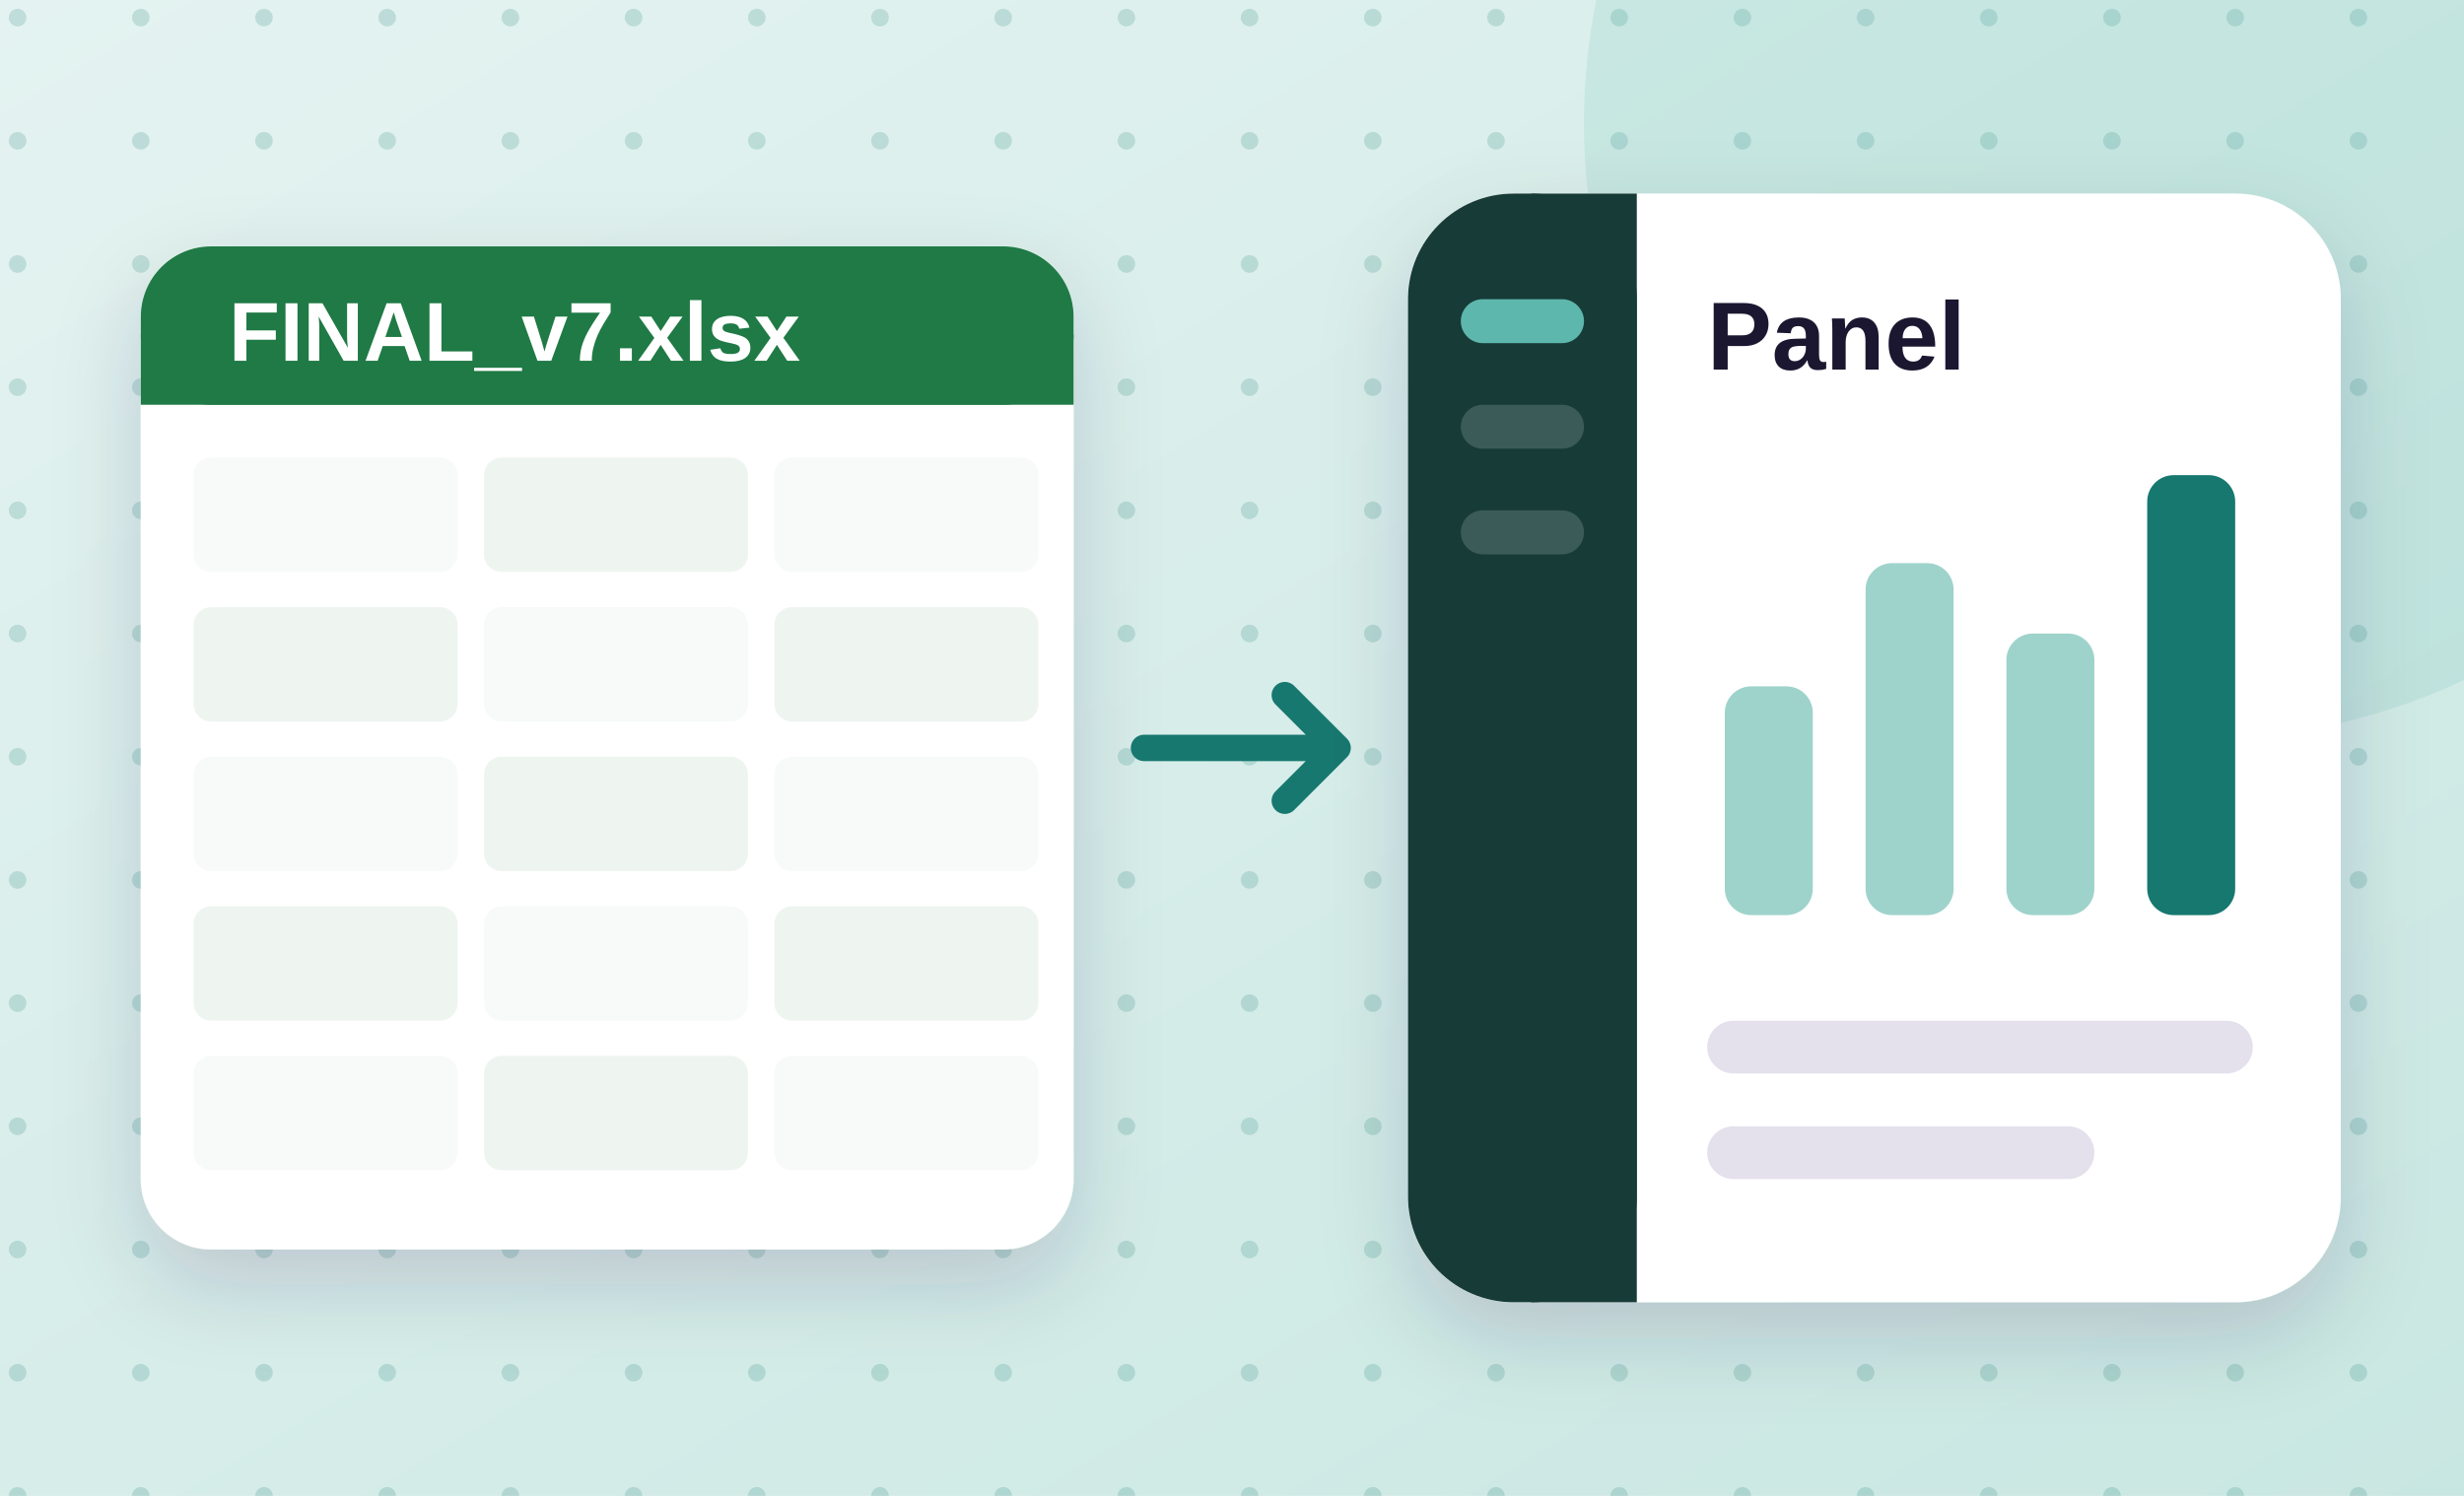
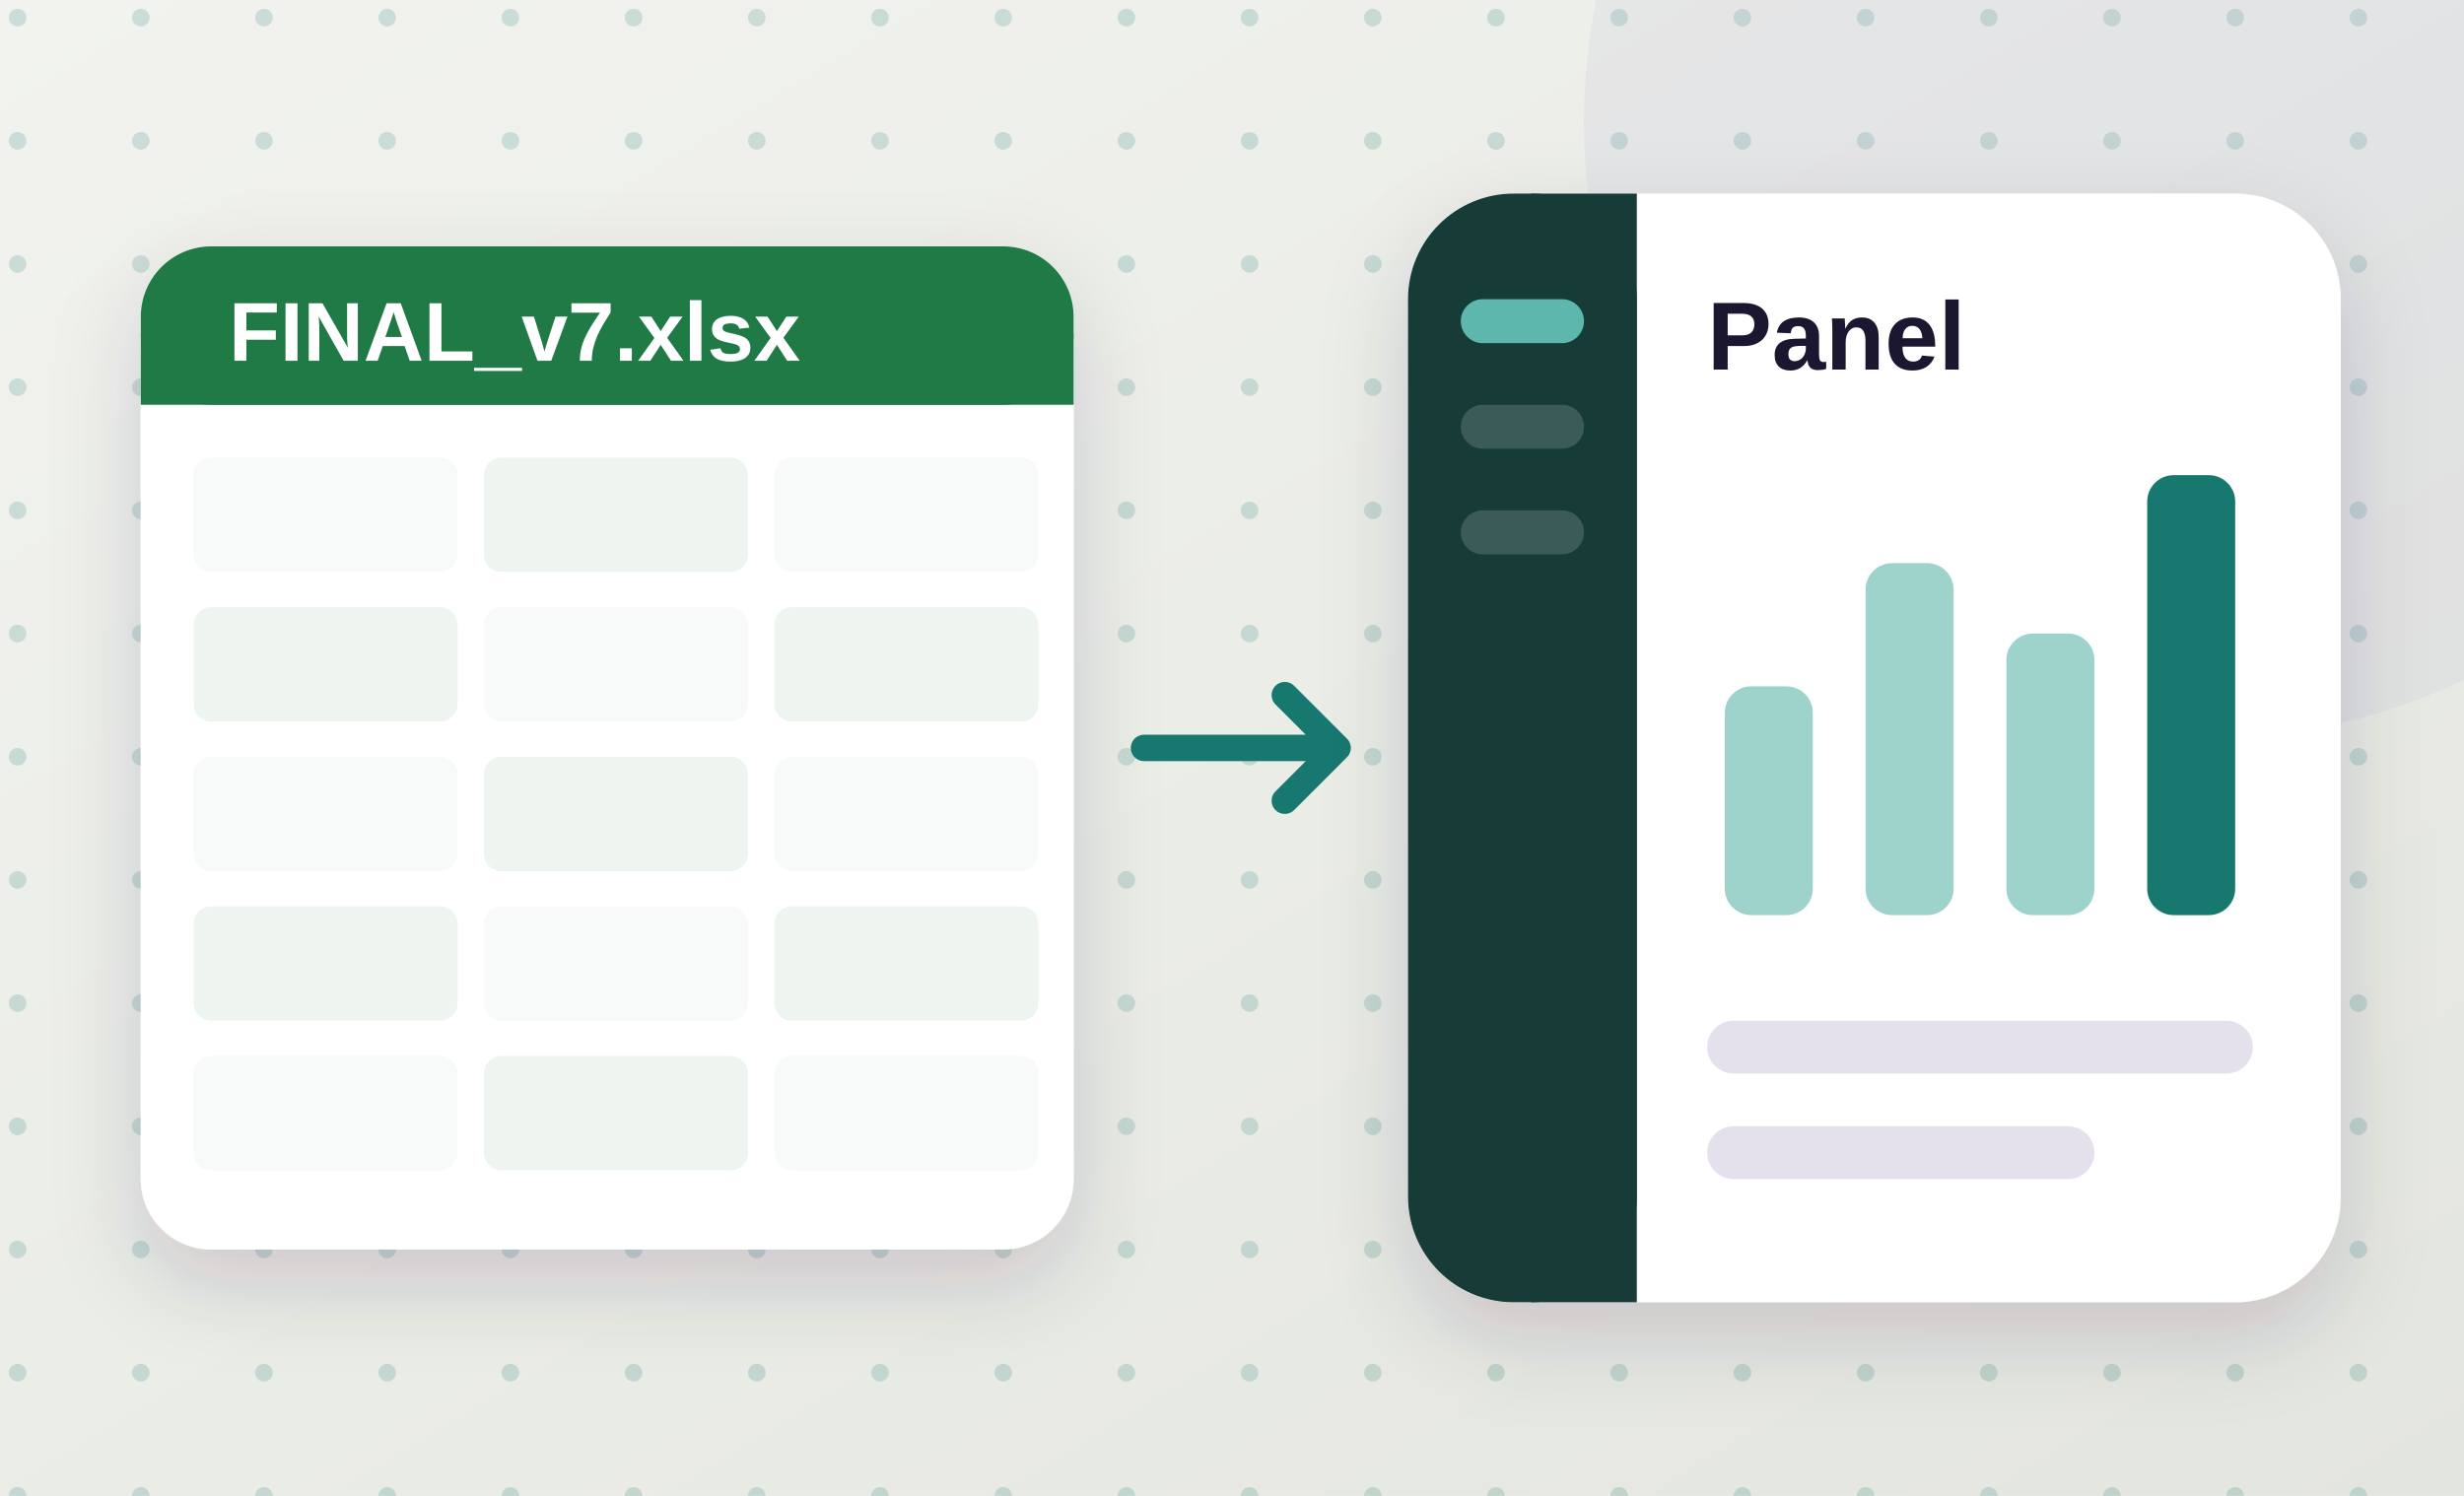
<svg xmlns="http://www.w3.org/2000/svg" viewBox="0 0 280 170" width="280" height="170">
  <defs>
    <linearGradient id="g" x1="0" y1="0" x2="1" y2="1">
-       <stop offset="0" stop-color="#E4F3F1" />
-       <stop offset="1" stop-color="#C9E7E2" />
+       <stop offset="0" stop-color="#F2F3EF" />
+       <stop offset="1" stop-color="#E3E6DE" />
    </linearGradient>
    <filter id="s" x="-20%" y="-20%" width="140%" height="150%">
      <feDropShadow dx="0" dy="4" stdDeviation="5" flood-color="#21123F" flood-opacity=".16" />
    </filter>
    <pattern id="d" width="14" height="14" patternUnits="userSpaceOnUse">
      <circle cx="2" cy="2" r="1" fill="#17786F" opacity=".18" />
    </pattern>
  </defs>
  <rect width="280" height="170" fill="url(#g)" />
  <rect width="280" height="170" fill="url(#d)" />
-   <circle cx="250" cy="14" r="70" fill="#5DB7AC" opacity=".16" />
+   <circle cx="250" cy="14" r="70" fill="#B9B0D6" opacity=".16" />
  <rect x="16" y="28" width="106" height="114" rx="8" fill="#FFFFFF" filter="url(#s)" />
  <rect x="16" y="28" width="106" height="18" rx="8" fill="#1F7A45" />
  <rect x="16" y="38" width="106" height="8" rx="0" fill="#1F7A45" />
  <text x="26" y="41" font-family="Arial, Helvetica, sans-serif" font-size="9.5" font-weight="800" fill="#FFFFFF" text-anchor="start">FINAL_v7.xlsx</text>
  <rect x="22" y="52" width="30" height="13" rx="2" fill="#F7FAF8" />
  <rect x="55" y="52" width="30" height="13" rx="2" fill="#EEF5F0" />
  <rect x="88" y="52" width="30" height="13" rx="2" fill="#F7FAF8" />
  <rect x="22" y="69" width="30" height="13" rx="2" fill="#EEF5F0" />
  <rect x="55" y="69" width="30" height="13" rx="2" fill="#F7FAF8" />
  <rect x="88" y="69" width="30" height="13" rx="2" fill="#EEF5F0" />
  <rect x="22" y="86" width="30" height="13" rx="2" fill="#F7FAF8" />
  <rect x="55" y="86" width="30" height="13" rx="2" fill="#EEF5F0" />
  <rect x="88" y="86" width="30" height="13" rx="2" fill="#F7FAF8" />
  <rect x="22" y="103" width="30" height="13" rx="2" fill="#EEF5F0" />
  <rect x="55" y="103" width="30" height="13" rx="2" fill="#F7FAF8" />
  <rect x="88" y="103" width="30" height="13" rx="2" fill="#EEF5F0" />
  <rect x="22" y="120" width="30" height="13" rx="2" fill="#F7FAF8" />
  <rect x="55" y="120" width="30" height="13" rx="2" fill="#EEF5F0" />
  <rect x="88" y="120" width="30" height="13" rx="2" fill="#F7FAF8" />
  <path d="M130 85 h22 M146 79 l6 6 -6 6" stroke="#17786F" stroke-width="3" fill="none" stroke-linecap="round" stroke-linejoin="round" />
  <rect x="160" y="22" width="106" height="126" rx="12" fill="#FFFFFF" filter="url(#s)" />
  <rect x="160" y="22" width="26" height="126" rx="12" fill="#173B37" />
  <rect x="174" y="22" width="12" height="126" rx="0" fill="#173B37" />
  <rect x="166" y="34" width="14" height="5" rx="2.5" fill="#5DB7AC" />
  <rect x="166" y="46" width="14" height="5" rx="2.5" fill="#3A5B57" />
  <rect x="166" y="58" width="14" height="5" rx="2.5" fill="#3A5B57" />
  <text x="194" y="42" font-family="Arial, Helvetica, sans-serif" font-size="11" font-weight="800" fill="#1C1730" text-anchor="start">Panel</text>
  <rect x="196" y="78" width="10" height="26" rx="3" fill="#9ED3CB" />
  <rect x="212" y="64" width="10" height="40" rx="3" fill="#9ED3CB" />
  <rect x="228" y="72" width="10" height="32" rx="3" fill="#9ED3CB" />
  <rect x="244" y="54" width="10" height="50" rx="3" fill="#17786F" />
  <rect x="194" y="116" width="62" height="6" rx="3.0" fill="#E4E0EC" />
  <rect x="194" y="128" width="44" height="6" rx="3.0" fill="#E4E0EC" />
</svg>
